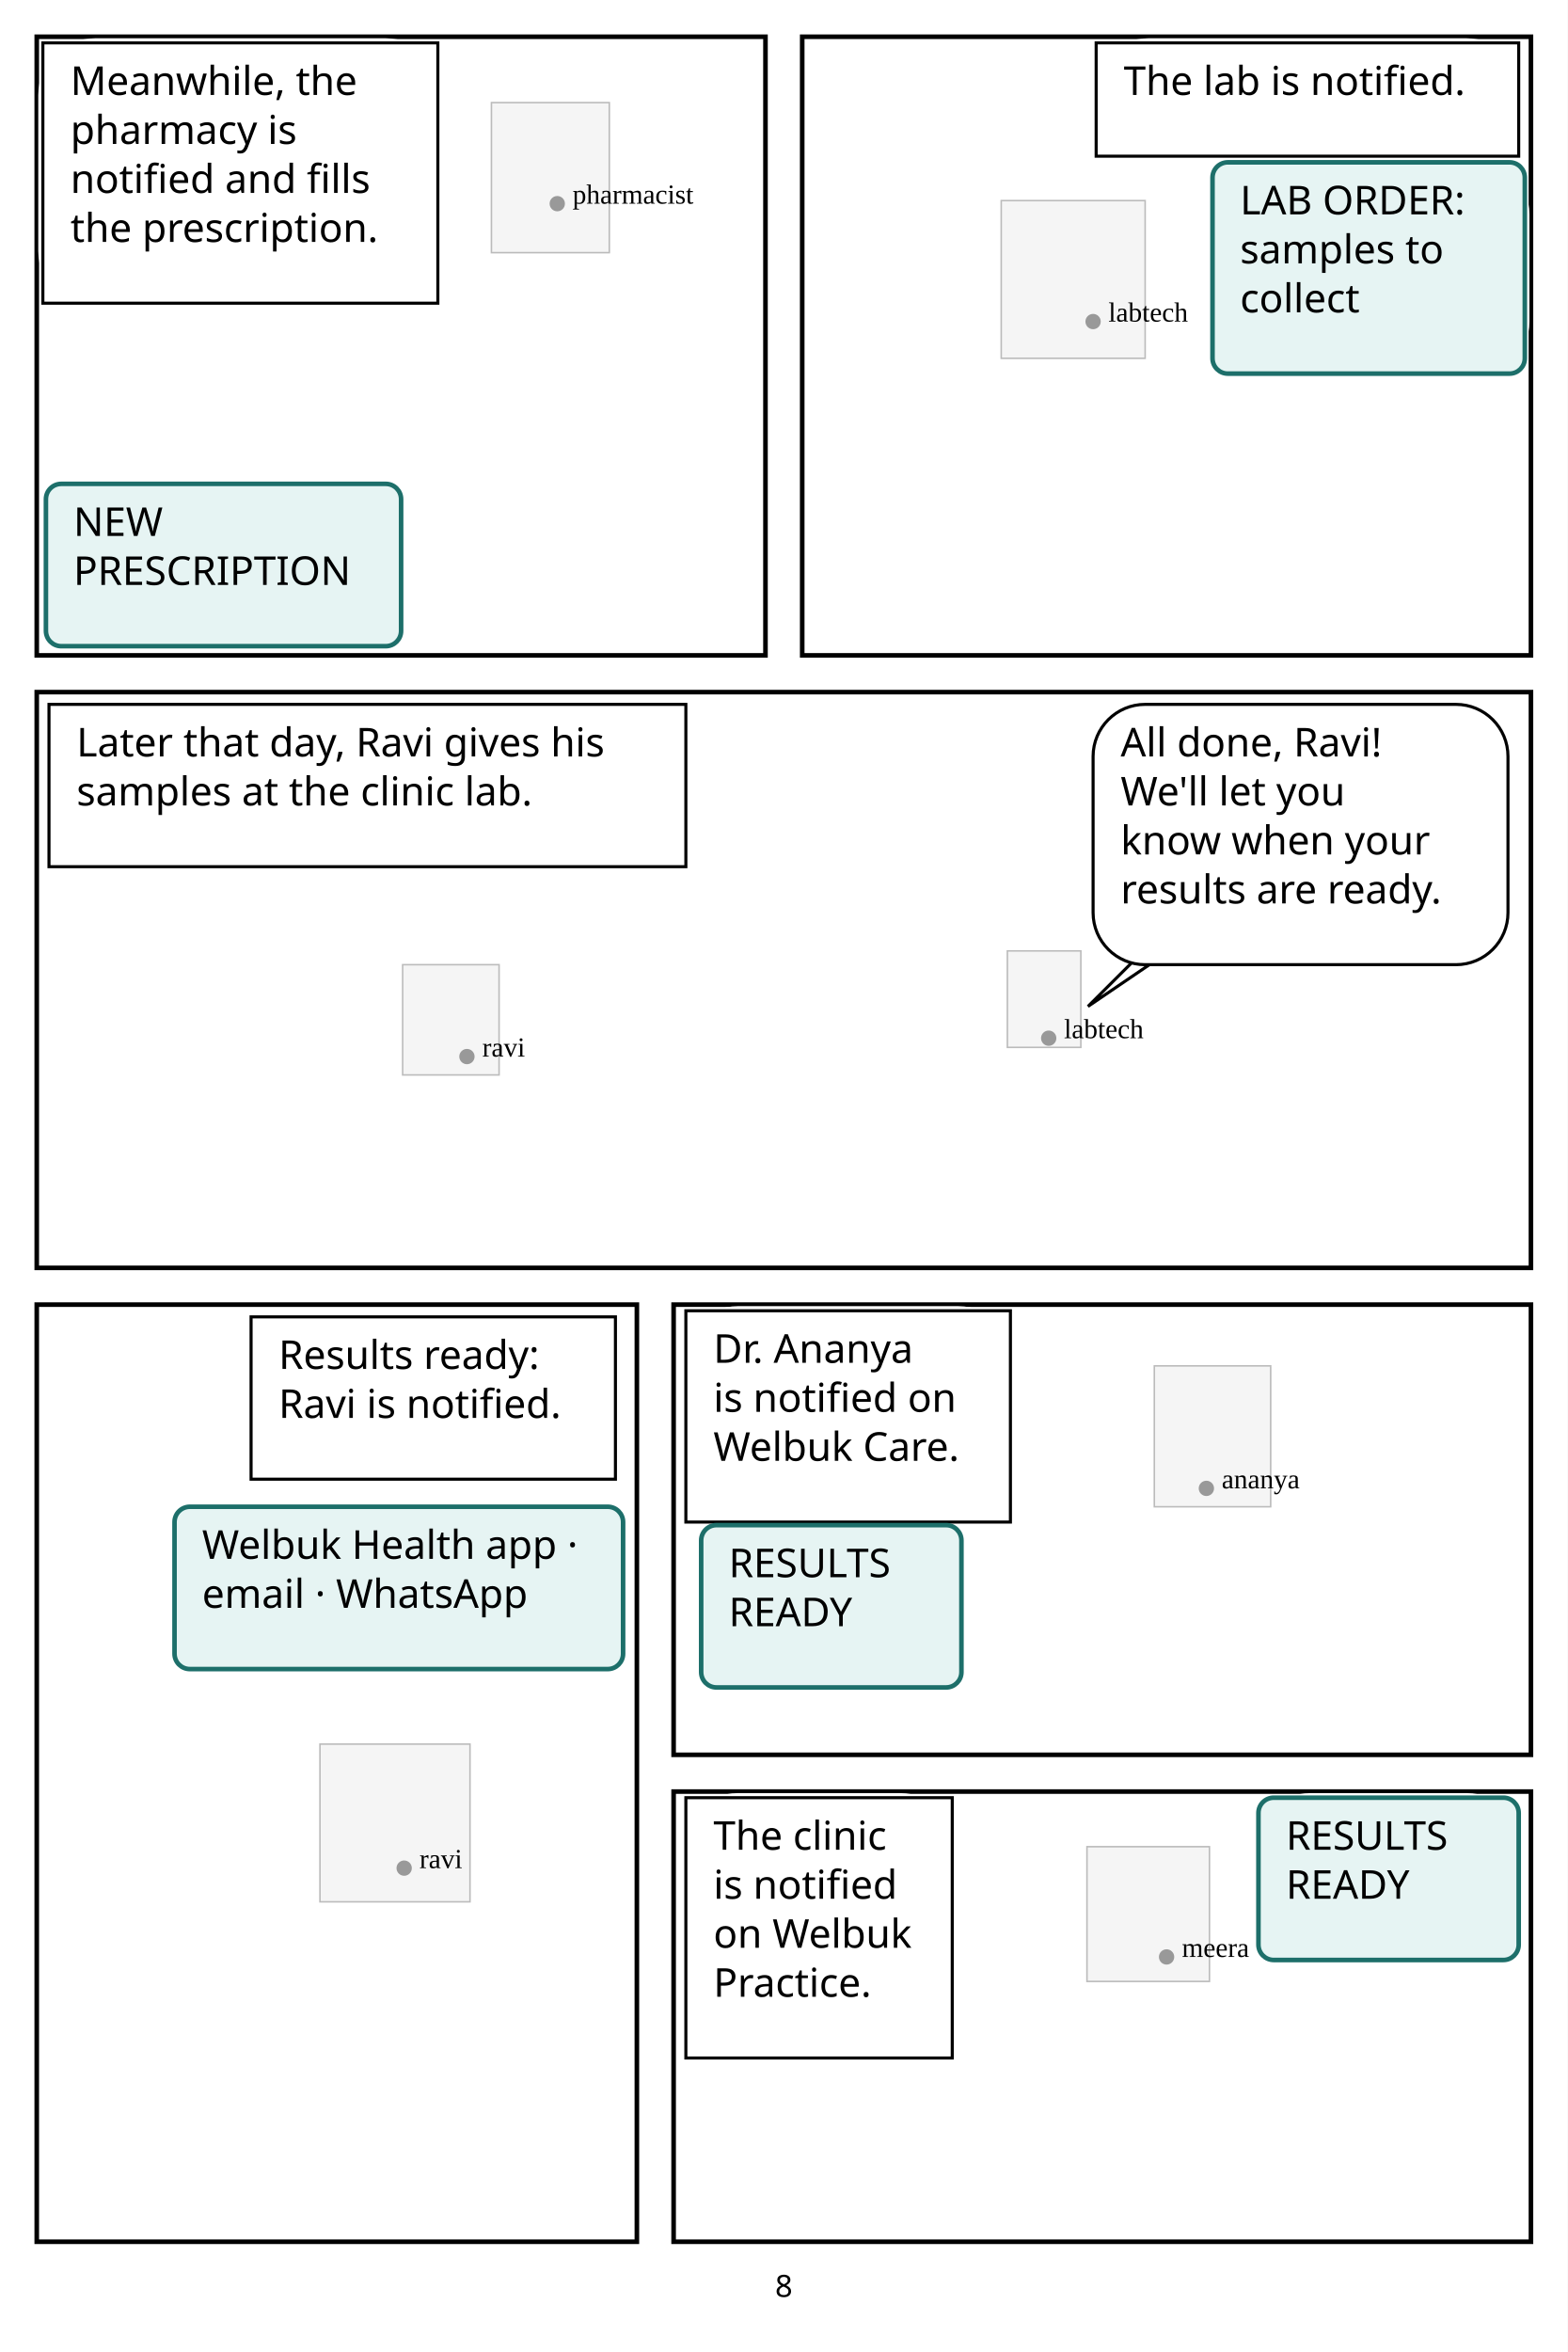
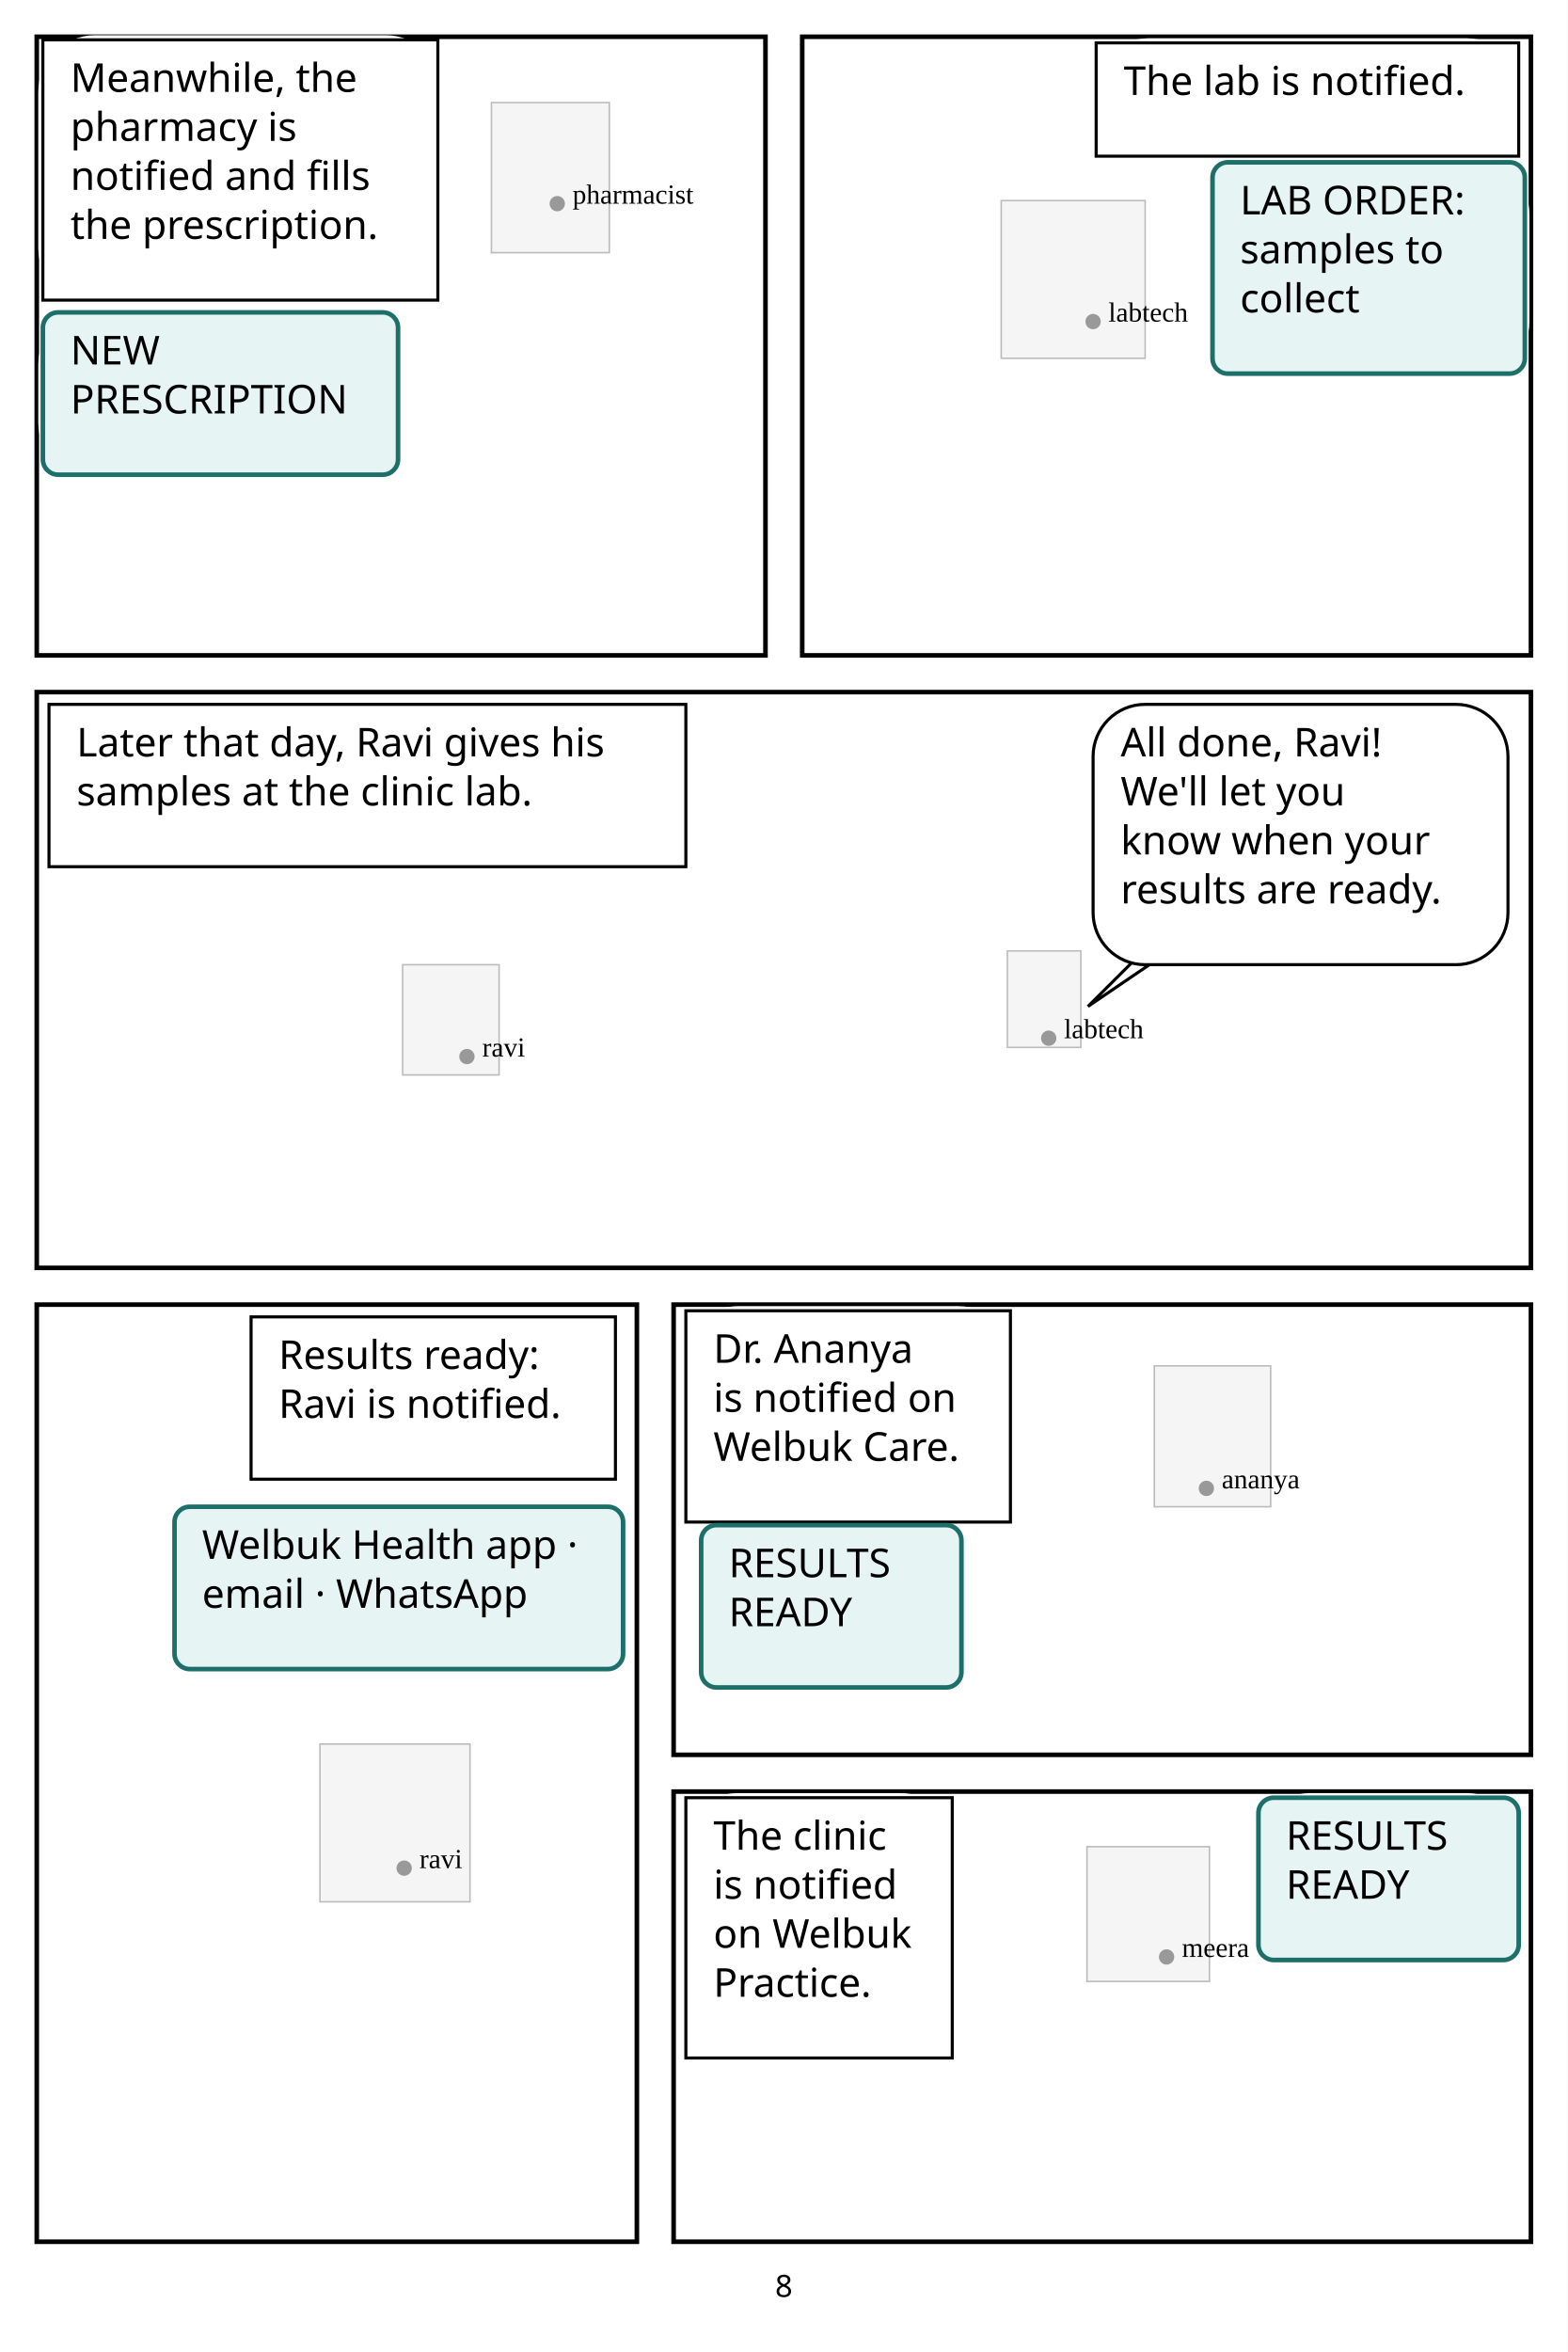
<svg xmlns="http://www.w3.org/2000/svg" width="1024" height="1536" viewBox="0 0 1024 1536">
  <rect width="1024" height="1536" fill="white" />
  <rect x="321" y="67" width="77" height="98" fill="#f5f5f5" stroke="#bbb" />
  <circle cx="364" cy="133" r="5" fill="#999" />
  <text x="374" y="133" font-size="18">pharmacist</text>
  <rect x="24" y="24" width="476" height="404" fill="none" stroke="black" stroke-width="3" />
-   <rect x="28" y="28" width="258" height="170" rx="34" fill="white" stroke="white" stroke-width="6" />
-   <rect x="30" y="316" width="232" height="106" rx="34" fill="white" stroke="white" stroke-width="6" />
-   <rect x="28" y="28" width="258" height="170" fill="white" stroke="black" stroke-width="2" />
-   <text x="46" y="62" font-family="Meiryo,MS Gothic,sans-serif" font-size="26" fill="black">Meanwhile, the </text>
-   <text x="46" y="94" font-family="Meiryo,MS Gothic,sans-serif" font-size="26" fill="black">pharmacy is </text>
-   <text x="46" y="126" font-family="Meiryo,MS Gothic,sans-serif" font-size="26" fill="black">notified and fills </text>
-   <text x="46" y="158" font-family="Meiryo,MS Gothic,sans-serif" font-size="26" fill="black">the prescription.</text>
-   <rect x="30" y="316" width="232" height="106" rx="10" fill="#e6f4f3" stroke="#1d6f6a" stroke-width="3" />
-   <text x="48" y="350" font-family="Meiryo,MS Gothic,sans-serif" font-size="26" fill="black">NEW </text>
-   <text x="48" y="382" font-family="Meiryo,MS Gothic,sans-serif" font-size="26" fill="black">PRESCRIPTION</text>
+   <rect x="28" y="26" width="258" height="170" rx="34" fill="white" stroke="white" stroke-width="6" />
+   <rect x="28" y="204" width="232" height="106" rx="34" fill="white" stroke="white" stroke-width="6" />
+   <rect x="28" y="26" width="258" height="170" fill="white" stroke="black" stroke-width="2" />
+   <text x="46" y="60" font-family="Meiryo,MS Gothic,sans-serif" font-size="26" fill="black">Meanwhile, the </text>
+   <text x="46" y="92" font-family="Meiryo,MS Gothic,sans-serif" font-size="26" fill="black">pharmacy is </text>
+   <text x="46" y="124" font-family="Meiryo,MS Gothic,sans-serif" font-size="26" fill="black">notified and fills </text>
+   <text x="46" y="156" font-family="Meiryo,MS Gothic,sans-serif" font-size="26" fill="black">the prescription.</text>
+   <rect x="28" y="204" width="232" height="106" rx="10" fill="#e6f4f3" stroke="#1d6f6a" stroke-width="3" />
+   <text x="46" y="238" font-family="Meiryo,MS Gothic,sans-serif" font-size="26" fill="black">NEW </text>
+   <text x="46" y="270" font-family="Meiryo,MS Gothic,sans-serif" font-size="26" fill="black">PRESCRIPTION</text>
  <rect x="654" y="131" width="94" height="103" fill="#f5f5f5" stroke="#bbb" />
  <circle cx="714" cy="210" r="5" fill="#999" />
  <text x="724" y="210" font-size="18">labtech</text>
  <rect x="524" y="24" width="476" height="404" fill="none" stroke="black" stroke-width="3" />
  <rect x="716" y="28" width="276" height="74" rx="34" fill="white" stroke="white" stroke-width="6" />
  <rect x="792" y="106" width="204" height="138" rx="34" fill="white" stroke="white" stroke-width="6" />
  <rect x="716" y="28" width="276" height="74" fill="white" stroke="black" stroke-width="2" />
  <text x="734" y="62" font-family="Meiryo,MS Gothic,sans-serif" font-size="26" fill="black">The lab is notified.</text>
  <rect x="792" y="106" width="204" height="138" rx="10" fill="#e6f4f3" stroke="#1d6f6a" stroke-width="3" />
  <text x="810" y="140" font-family="Meiryo,MS Gothic,sans-serif" font-size="26" fill="black">LAB ORDER: </text>
  <text x="810" y="172" font-family="Meiryo,MS Gothic,sans-serif" font-size="26" fill="black">samples to </text>
  <text x="810" y="204" font-family="Meiryo,MS Gothic,sans-serif" font-size="26" fill="black">collect</text>
  <rect x="263" y="630" width="63" height="72" fill="#f5f5f5" stroke="#bbb" />
  <circle cx="305" cy="690" r="5" fill="#999" />
  <text x="315" y="690" font-size="18">ravi</text>
  <rect x="658" y="621" width="48" height="63" fill="#f5f5f5" stroke="#bbb" />
  <circle cx="685" cy="678" r="5" fill="#999" />
  <text x="695" y="678" font-size="18">labtech</text>
  <rect x="24" y="452" width="976" height="376" fill="none" stroke="black" stroke-width="3" />
  <rect x="32" y="460" width="416" height="106" rx="34" fill="white" stroke="white" stroke-width="6" />
  <rect x="714" y="460" width="271" height="170" rx="34" fill="white" stroke="white" stroke-width="6" />
  <path d="M 740.479 627.485 L 710.666 657.249 L 754.479 627.485 Z" fill="white" stroke="white" stroke-width="6" stroke-linejoin="round" />
  <rect x="32" y="460" width="416" height="106" fill="white" stroke="black" stroke-width="2" />
  <text x="50" y="494" font-family="Meiryo,MS Gothic,sans-serif" font-size="26" fill="black">Later that day, Ravi gives his </text>
  <text x="50" y="526" font-family="Meiryo,MS Gothic,sans-serif" font-size="26" fill="black">samples at the clinic lab.</text>
  <path data-speaker="labtech" d="M 740.479 627.485 L 710.666 657.249 L 754.479 627.485" fill="white" stroke="black" stroke-width="2" />
  <rect x="714" y="460" width="271" height="170" rx="34" fill="white" stroke="black" stroke-width="2" />
  <text x="732" y="494" font-family="Meiryo,MS Gothic,sans-serif" font-size="26" fill="black">All done, Ravi! </text>
  <text x="732" y="526" font-family="Meiryo,MS Gothic,sans-serif" font-size="26" fill="black">We'll let you </text>
  <text x="732" y="558" font-family="Meiryo,MS Gothic,sans-serif" font-size="26" fill="black">know when your </text>
  <text x="732" y="590" font-family="Meiryo,MS Gothic,sans-serif" font-size="26" fill="black">results are ready.</text>
  <rect x="209" y="1139" width="98" height="103" fill="#f5f5f5" stroke="#bbb" />
  <circle cx="264" cy="1220" r="5" fill="#999" />
  <text x="274" y="1220" font-size="18">ravi</text>
  <rect x="24" y="852" width="392" height="612" fill="none" stroke="black" stroke-width="3" />
  <rect x="164" y="860" width="238" height="106" rx="34" fill="white" stroke="white" stroke-width="6" />
  <rect x="114" y="984" width="293" height="106" rx="34" fill="white" stroke="white" stroke-width="6" />
  <rect x="164" y="860" width="238" height="106" fill="white" stroke="black" stroke-width="2" />
  <text x="182" y="894" font-family="Meiryo,MS Gothic,sans-serif" font-size="26" fill="black">Results ready: </text>
  <text x="182" y="926" font-family="Meiryo,MS Gothic,sans-serif" font-size="26" fill="black">Ravi is notified.</text>
  <rect x="114" y="984" width="293" height="106" rx="10" fill="#e6f4f3" stroke="#1d6f6a" stroke-width="3" />
  <text x="132" y="1018" font-family="Meiryo,MS Gothic,sans-serif" font-size="26" fill="black">Welbuk Health app · </text>
  <text x="132" y="1050" font-family="Meiryo,MS Gothic,sans-serif" font-size="26" fill="black">email · WhatsApp</text>
  <rect x="754" y="892" width="76" height="92" fill="#f5f5f5" stroke="#bbb" />
  <circle cx="788" cy="972" r="5" fill="#999" />
  <text x="798" y="972" font-size="18">ananya</text>
  <rect x="440" y="852" width="560" height="294" fill="none" stroke="black" stroke-width="3" />
  <rect x="448" y="856" width="212" height="138" rx="34" fill="white" stroke="white" stroke-width="6" />
  <rect x="458" y="996" width="170" height="106" rx="34" fill="white" stroke="white" stroke-width="6" />
  <rect x="448" y="856" width="212" height="138" fill="white" stroke="black" stroke-width="2" />
  <text x="466" y="890" font-family="Meiryo,MS Gothic,sans-serif" font-size="26" fill="black">Dr. Ananya </text>
  <text x="466" y="922" font-family="Meiryo,MS Gothic,sans-serif" font-size="26" fill="black">is notified on </text>
  <text x="466" y="954" font-family="Meiryo,MS Gothic,sans-serif" font-size="26" fill="black">Welbuk Care.</text>
  <rect x="458" y="996" width="170" height="106" rx="10" fill="#e6f4f3" stroke="#1d6f6a" stroke-width="3" />
  <text x="476" y="1030" font-family="Meiryo,MS Gothic,sans-serif" font-size="26" fill="black">RESULTS </text>
  <text x="476" y="1062" font-family="Meiryo,MS Gothic,sans-serif" font-size="26" fill="black">READY</text>
  <rect x="710" y="1206" width="80" height="88" fill="#f5f5f5" stroke="#bbb" />
  <circle cx="762" cy="1278" r="5" fill="#999" />
  <text x="772" y="1278" font-size="18">meera</text>
  <rect x="440" y="1170" width="560" height="294" fill="none" stroke="black" stroke-width="3" />
  <rect x="448" y="1174" width="174" height="170" rx="34" fill="white" stroke="white" stroke-width="6" />
  <rect x="822" y="1174" width="170" height="106" rx="34" fill="white" stroke="white" stroke-width="6" />
  <rect x="448" y="1174" width="174" height="170" fill="white" stroke="black" stroke-width="2" />
  <text x="466" y="1208" font-family="Meiryo,MS Gothic,sans-serif" font-size="26" fill="black">The clinic </text>
  <text x="466" y="1240" font-family="Meiryo,MS Gothic,sans-serif" font-size="26" fill="black">is notified </text>
  <text x="466" y="1272" font-family="Meiryo,MS Gothic,sans-serif" font-size="26" fill="black">on Welbuk </text>
  <text x="466" y="1304" font-family="Meiryo,MS Gothic,sans-serif" font-size="26" fill="black">Practice.</text>
  <rect x="822" y="1174" width="170" height="106" rx="10" fill="#e6f4f3" stroke="#1d6f6a" stroke-width="3" />
  <text x="840" y="1208" font-family="Meiryo,MS Gothic,sans-serif" font-size="26" fill="black">RESULTS </text>
  <text x="840" y="1240" font-family="Meiryo,MS Gothic,sans-serif" font-size="26" fill="black">READY</text>
  <text x="512" y="1500" text-anchor="middle" font-family="sans-serif" font-size="20">8</text>
</svg>
